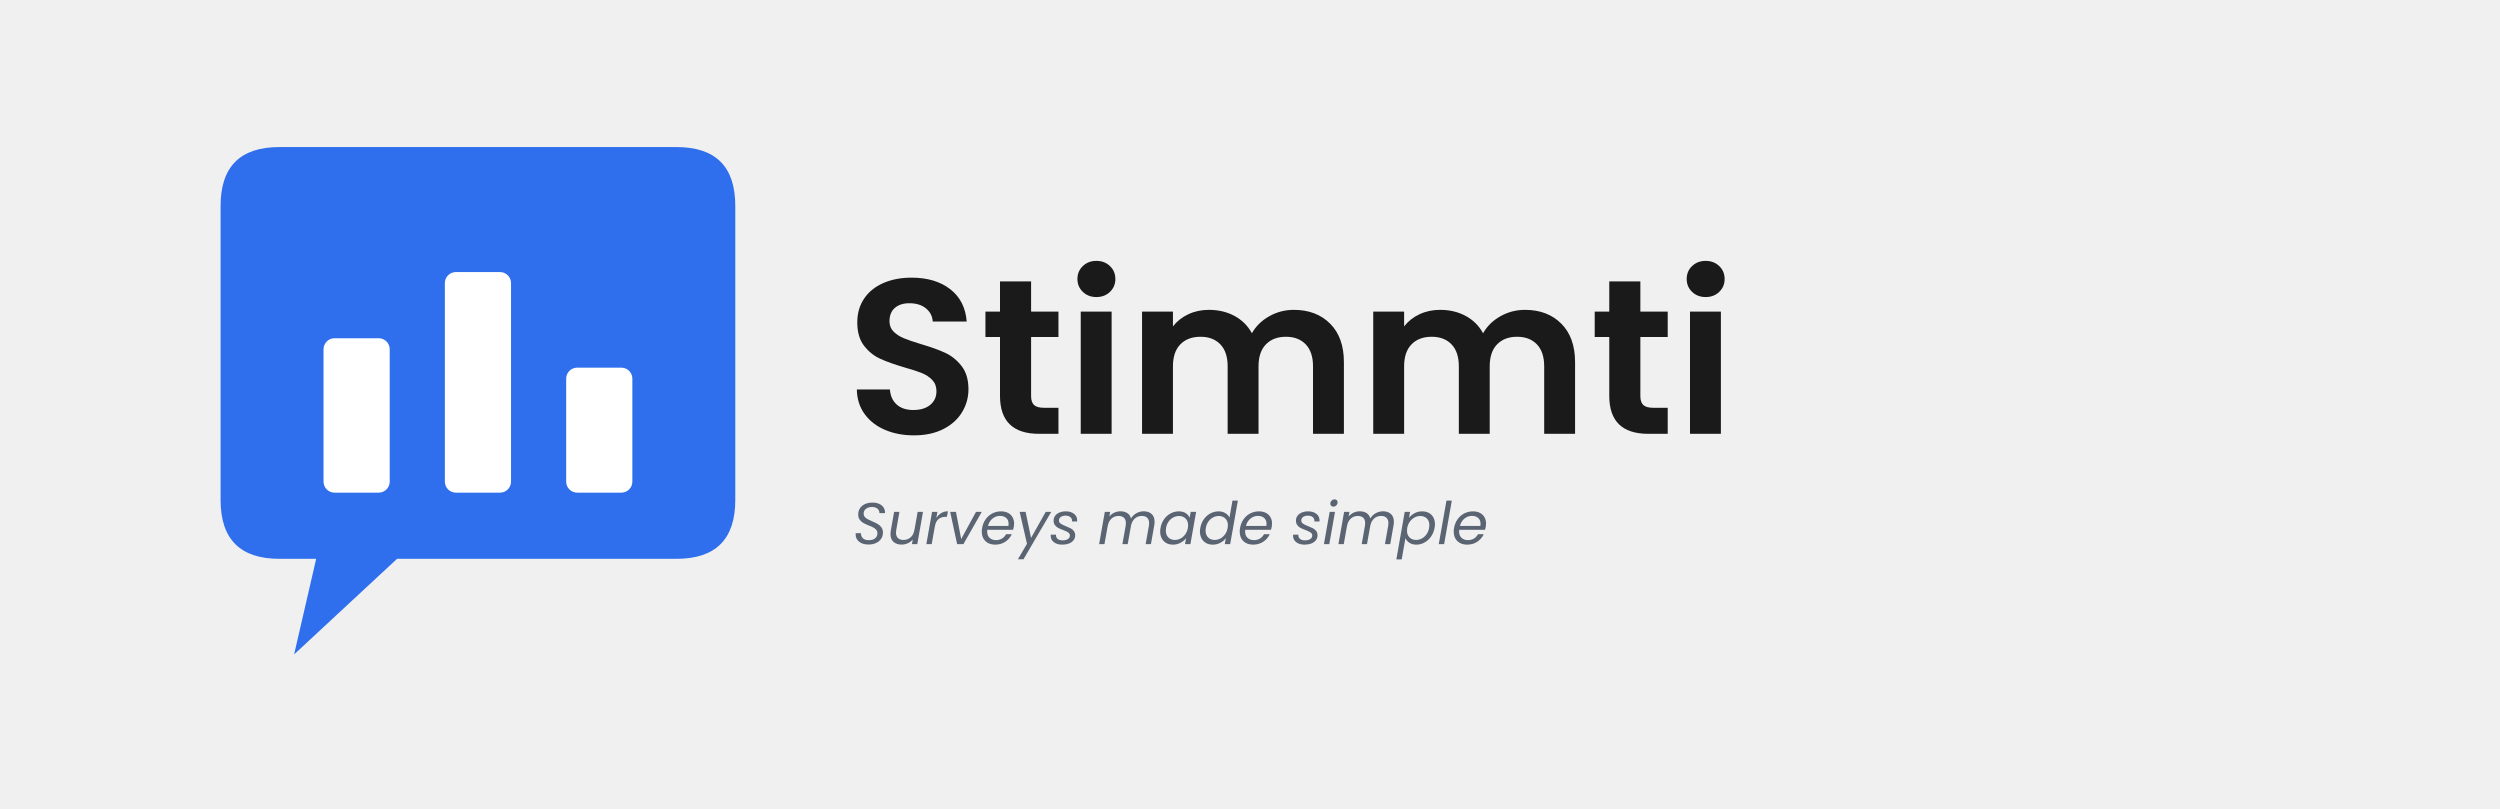
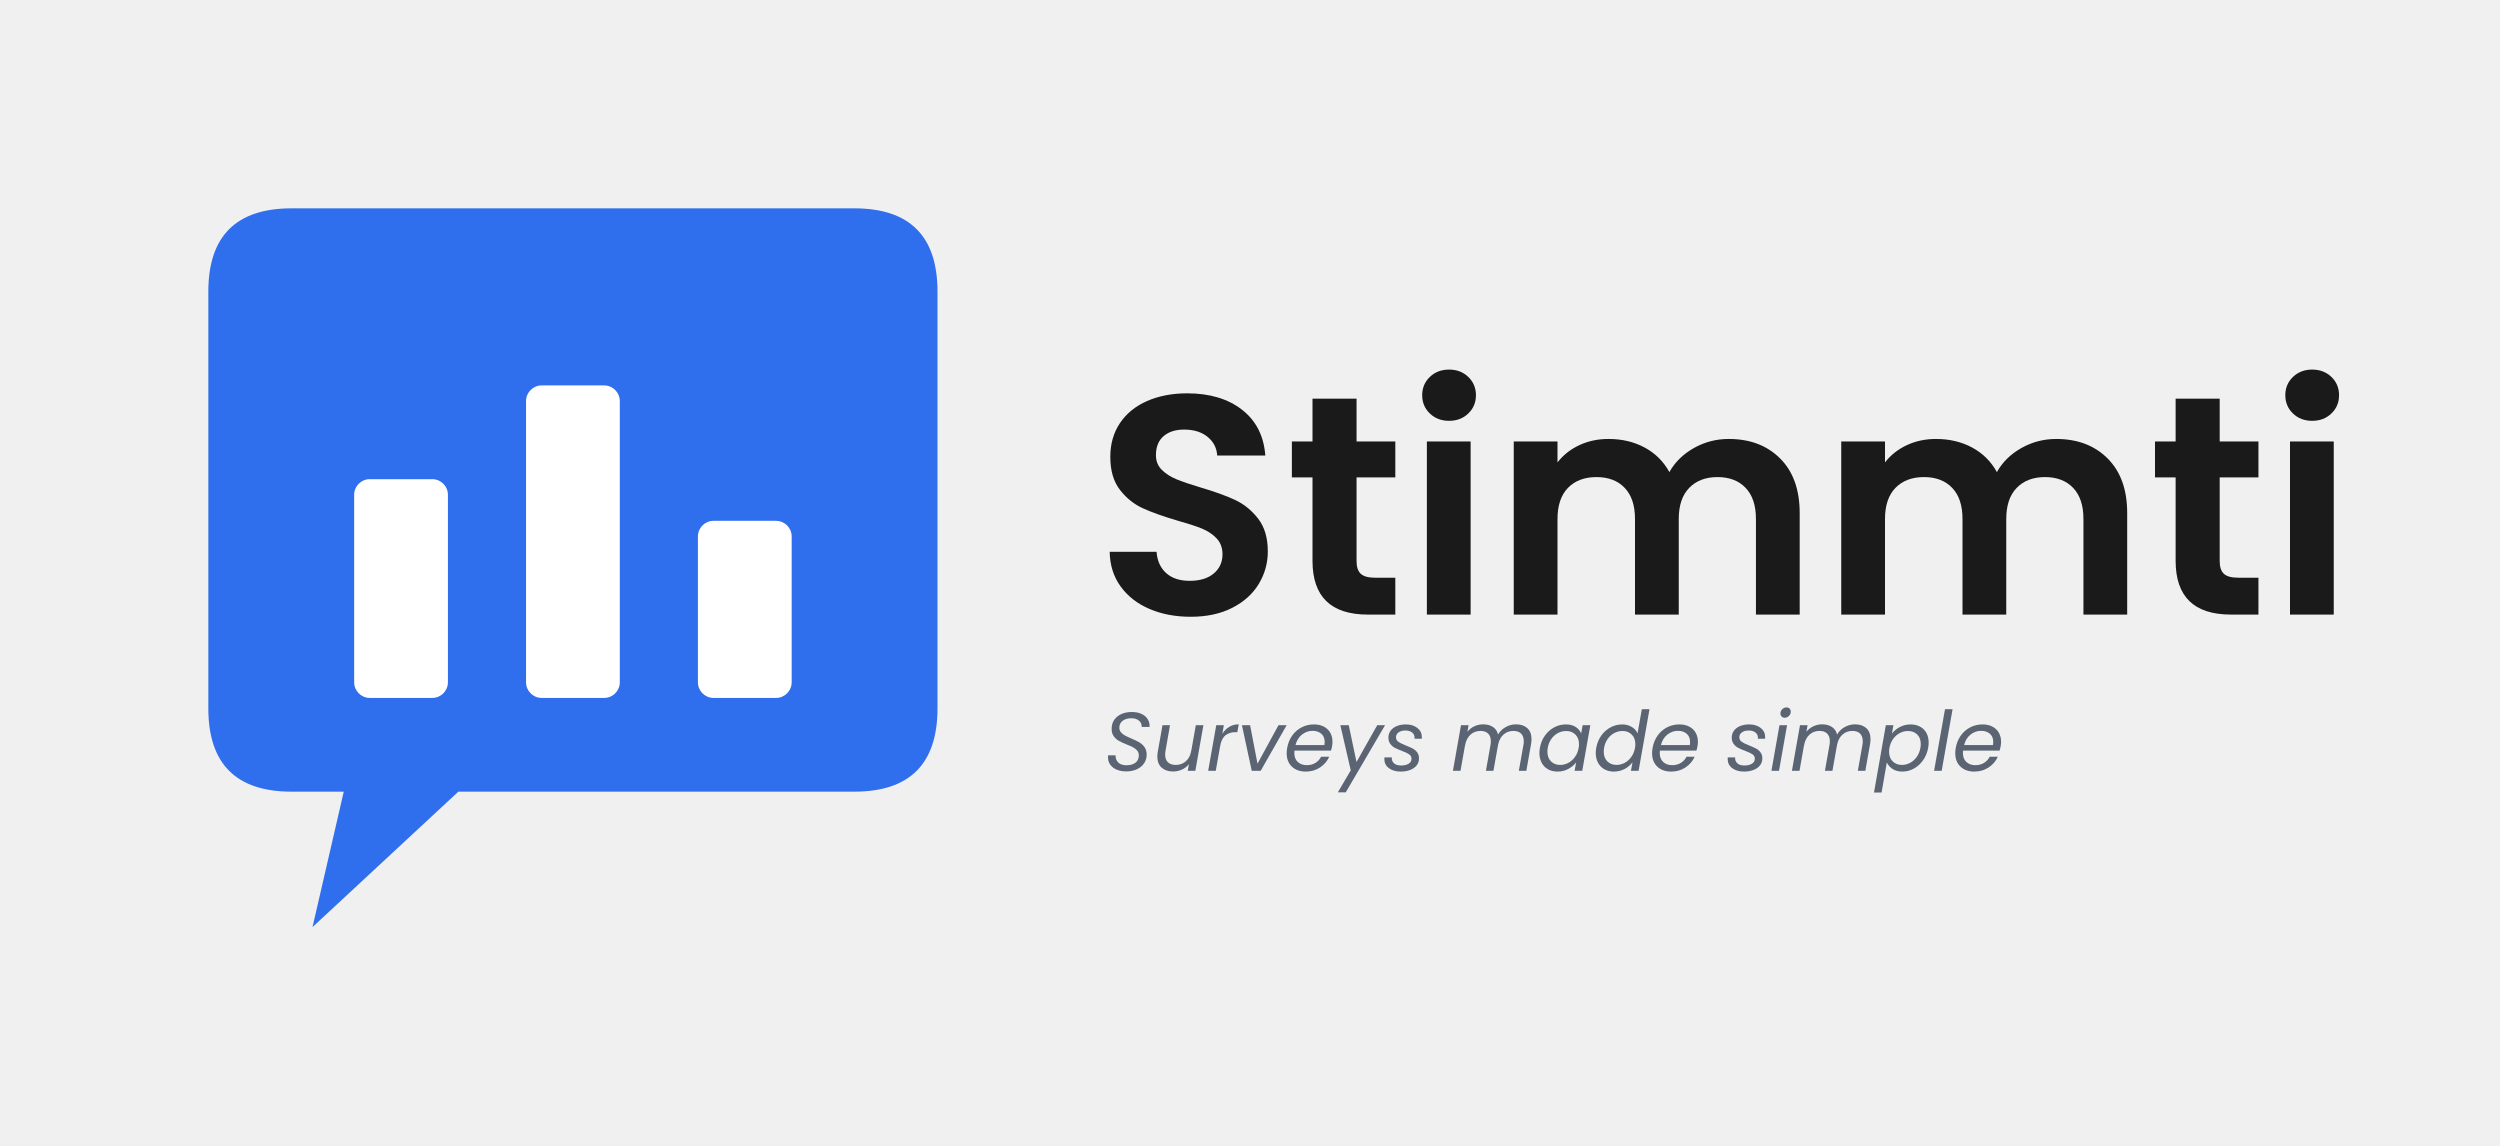
- <svg xmlns="http://www.w3.org/2000/svg" width="680" height="220" viewBox="0 0 680 220" role="img" aria-labelledby="title desc">
+ <svg xmlns="http://www.w3.org/2000/svg" width="480" height="220" viewBox="20 0 480 220" role="img" aria-labelledby="title desc">
  <g transform="translate(60,40)">
    <path d="M0 16 Q0 0 16 0 L124 0 Q140 0 140 16 L140 96 Q140 112 124 112 L48 112 L20 138 L26 112 L16 112 Q0 112 0 96 Z" fill="#2F6FED" />
    <rect x="28" y="52" width="18" height="42" rx="3" fill="#FFFFFF" />
    <rect x="61" y="34" width="18" height="60" rx="3" fill="#FFFFFF" />
    <rect x="94" y="60" width="18" height="34" rx="3" fill="#FFFFFF" />
  </g>
  <g fill="#1A1A1A">
    <path d="M51 201H201Q204 158 231.5 133.0Q259 108 307 108Q356 108 384.0 131.5Q412 155 412 193Q412 224 393.0 244.0Q374 264 345.5 275.5Q317 287 267 301Q199 321 156.5 340.5Q114 360 83.5 399.5Q53 439 53 505Q53 567 84.0 613.0Q115 659 171.0 683.5Q227 708 299 708Q407 708 474.5 655.5Q542 603 549 509H395Q393 545 364.5 568.5Q336 592 289 592Q248 592 223.5 571.0Q199 550 199 510Q199 482 217.5 463.5Q236 445 263.5 433.5Q291 422 341 407Q409 387 452.0 367.0Q495 347 526.0 307.0Q557 267 557 202Q557 146 528.0 98.0Q499 50 443.0 21.5Q387 -7 310 -7Q237 -7 178.5 18.0Q120 43 86.0 90.0Q52 137 51 201Z" transform="translate(230,118) scale(0.06,-0.06)" />
    <path d="M232 439V171Q232 143 245.5 130.5Q259 118 291 118H356V0H268Q91 0 91 172V439H25V554H91V691H232V554H356V439Z" transform="translate(266.54,118) scale(0.06,-0.06)" />
    <path d="M54 702Q54 737 78.5 760.5Q103 784 140 784Q177 784 201.5 760.5Q226 737 226 702Q226 667 201.5 643.5Q177 620 140 620Q103 620 78.5 643.5Q54 667 54 702ZM209 554V0H69V554Z" transform="translate(289.82,118) scale(0.06,-0.06)" />
    <path d="M984 325V0H844V306Q844 371 811.0 405.5Q778 440 721 440Q664 440 630.5 405.5Q597 371 597 306V0H457V306Q457 371 424.0 405.5Q391 440 334 440Q276 440 242.5 405.5Q209 371 209 306V0H69V554H209V487Q236 522 278.5 542.0Q321 562 372 562Q437 562 488.0 534.5Q539 507 567 456Q594 504 645.5 533.0Q697 562 757 562Q859 562 921.5 499.5Q984 437 984 325Z" transform="translate(306.5,118) scale(0.06,-0.06)" />
    <path d="M984 325V0H844V306Q844 371 811.0 405.5Q778 440 721 440Q664 440 630.5 405.5Q597 371 597 306V0H457V306Q457 371 424.0 405.5Q391 440 334 440Q276 440 242.5 405.5Q209 371 209 306V0H69V554H209V487Q236 522 278.5 542.0Q321 562 372 562Q437 562 488.0 534.5Q539 507 567 456Q594 504 645.5 533.0Q697 562 757 562Q859 562 921.5 499.5Q984 437 984 325Z" transform="translate(369.38,118) scale(0.06,-0.06)" />
    <path d="M232 439V171Q232 143 245.5 130.5Q259 118 291 118H356V0H268Q91 0 91 172V439H25V554H91V691H232V554H356V439Z" transform="translate(432.26,118) scale(0.06,-0.06)" />
    <path d="M54 702Q54 737 78.5 760.5Q103 784 140 784Q177 784 201.5 760.5Q226 737 226 702Q226 667 201.5 643.5Q177 620 140 620Q103 620 78.5 643.5Q54 667 54 702ZM209 554V0H69V554Z" transform="translate(455.54,118) scale(0.06,-0.06)" />
  </g>
  <g fill="#5B6472">
    <path d="M46 164Q46 179 47 186H137Q134 137 167.0 102.0Q200 67 268 67Q336 67 376.0 98.0Q416 129 416 185Q416 219 396.5 242.5Q377 266 348.5 281.5Q320 297 271 316Q211 340 174.5 361.0Q138 382 113.0 418.0Q88 454 90 509Q90 567 121.0 612.0Q152 657 206.5 681.5Q261 706 331 706Q399 706 448.5 683.0Q498 660 523.0 619.0Q548 578 545 527H450Q452 553 438.5 577.0Q425 601 396.5 616.0Q368 631 326 631Q261 631 221.5 600.5Q182 570 182 517Q182 486 200.5 463.5Q219 441 247.0 425.5Q275 410 324 389Q383 364 420.5 342.5Q458 321 484.0 285.0Q510 249 510 195Q510 137 480.0 91.5Q450 46 394.0 19.5Q338 -7 264 -7Q167 -7 106.5 39.5Q46 86 46 164Z" transform="translate(232,148) scale(0.016,-0.016)" />
    <path d="M609 548 512 0H421L435 80Q402 38 351.0 15.0Q300 -8 245 -8Q159 -8 107.5 38.5Q56 85 56 172Q56 194 61 227L118 548H208L154 239Q150 218 150 195Q150 134 183.5 102.5Q217 71 277 71Q349 71 399.5 116.0Q450 161 464 247V244L518 548Z" transform="translate(241.312,148) scale(0.016,-0.016)" />
    <path d="M393 558 376 464H352Q281 464 233.5 426.0Q186 388 170 298L117 0H26L123 548H214L196 444Q229 498 279.0 528.0Q329 558 393 558Z" transform="translate(251.552,148) scale(0.016,-0.016)" />
    <path d="M245 86 497 548H595L283 0H176L58 548H156Z" transform="translate(257.52,148) scale(0.016,-0.016)" />
    <path d="M584 348Q584 327 579 297Q575 271 566 243H128Q126 223 126 214Q126 145 167.5 106.5Q209 68 276 68Q335 68 379.5 95.5Q424 123 447 169H545Q509 90 434.5 40.5Q360 -9 262 -9Q159 -9 96.5 50.5Q34 110 34 213Q34 242 40 275Q55 360 101.0 424.0Q147 488 214.5 522.5Q282 557 361 557Q430 557 480.5 530.5Q531 504 557.5 456.5Q584 409 584 348ZM490 346Q490 410 449.5 445.0Q409 480 344 480Q274 480 217.0 434.5Q160 389 140 309H487Q490 329 490 346Z" transform="translate(266.496,148) scale(0.016,-0.016)" />
    <path d="M159 548 252 106 501 548H595L123 -258H28L183 6L58 548Z" transform="translate(276.416,148) scale(0.016,-0.016)" />
    <path d="M23 142Q23 155 24 161H113Q109 118 138.5 91.0Q168 64 224 64Q280 64 314.5 85.5Q349 107 349 146Q349 179 321.0 198.0Q293 217 235 239Q184 258 151.0 275.0Q118 292 95.0 322.5Q72 353 72 400Q72 446 98.5 482.0Q125 518 172.5 537.5Q220 557 281 557Q365 557 419.0 515.0Q473 473 473 405Q473 392 472 385H385L386 397Q386 437 355.5 460.5Q325 484 275 484Q226 484 194.5 462.0Q163 440 163 403Q163 368 192.0 348.0Q221 328 282 304Q333 284 364.0 267.5Q395 251 417.0 222.0Q439 193 439 149Q439 101 410.5 65.0Q382 29 332.0 10.0Q282 -9 219 -9Q133 -9 78.0 32.0Q23 73 23 142Z" transform="translate(285.424,148) scale(0.016,-0.016)" />
    <path d="M969 380Q969 348 964 323L907 0H817L872 310Q876 331 876 355Q876 416 843.5 447.5Q811 479 752 479Q684 479 635.5 437.5Q587 396 569 318L512 0H422L477 310Q481 333 481 356Q481 416 448.5 447.5Q416 479 357 479Q286 479 236.0 433.5Q186 388 171 302V304L117 0H26L123 548H214L200 469Q234 512 284.0 535.0Q334 558 389 558Q458 558 505.5 527.0Q553 496 568 436Q602 494 660.5 526.0Q719 558 784 558Q868 558 918.5 512.5Q969 467 969 380Z" transform="translate(298.544,148) scale(0.016,-0.016)" />
    <path d="M351 557Q423 557 470.0 526.0Q517 495 535 448L553 548H645L548 0H456L475 102Q439 54 380.0 22.5Q321 -9 250 -9Q186 -9 137.0 18.5Q88 46 61.0 97.0Q34 148 34 215Q34 245 40 276Q55 360 100.5 423.5Q146 487 211.5 522.0Q277 557 351 557ZM509 320Q509 393 465.5 435.5Q422 478 355 478Q304 478 257.5 454.0Q211 430 178.0 384.0Q145 338 134 276Q130 255 130 230Q130 156 173.0 113.5Q216 71 283 71Q334 71 380.5 95.5Q427 120 460.5 166.5Q494 213 505 275Q509 296 509 320Z" transform="translate(315.024,148) scale(0.016,-0.016)" />
    <path d="M352 557Q415 557 465.0 527.5Q515 498 536 450L587 740H679L548 0H456L475 103Q440 54 381.0 22.5Q322 -9 251 -9Q187 -9 138.0 18.5Q89 46 61.5 97.0Q34 148 34 215Q34 245 40 276Q55 360 100.5 423.5Q146 487 212.0 522.0Q278 557 352 557ZM509 320Q509 393 465.5 435.5Q422 478 355 478Q304 478 257.5 454.0Q211 430 178.0 384.0Q145 338 134 276Q130 255 130 230Q130 156 173.0 113.5Q216 71 283 71Q334 71 380.5 95.5Q427 120 460.5 166.5Q494 213 505 275Q509 296 509 320Z" transform="translate(325.84,148) scale(0.016,-0.016)" />
    <path d="M584 348Q584 327 579 297Q575 271 566 243H128Q126 223 126 214Q126 145 167.5 106.5Q209 68 276 68Q335 68 379.5 95.5Q424 123 447 169H545Q509 90 434.5 40.5Q360 -9 262 -9Q159 -9 96.5 50.5Q34 110 34 213Q34 242 40 275Q55 360 101.0 424.0Q147 488 214.5 522.5Q282 557 361 557Q430 557 480.5 530.5Q531 504 557.5 456.5Q584 409 584 348ZM490 346Q490 410 449.5 445.0Q409 480 344 480Q274 480 217.0 434.5Q160 389 140 309H487Q490 329 490 346Z" transform="translate(336.656,148) scale(0.016,-0.016)" />
    <path d="M23 142Q23 155 24 161H113Q109 118 138.5 91.0Q168 64 224 64Q280 64 314.5 85.5Q349 107 349 146Q349 179 321.0 198.0Q293 217 235 239Q184 258 151.0 275.0Q118 292 95.0 322.5Q72 353 72 400Q72 446 98.5 482.0Q125 518 172.5 537.5Q220 557 281 557Q365 557 419.0 515.0Q473 473 473 405Q473 392 472 385H385L386 397Q386 437 355.5 460.5Q325 484 275 484Q226 484 194.5 462.0Q163 440 163 403Q163 368 192.0 348.0Q221 328 282 304Q333 284 364.0 267.5Q395 251 417.0 222.0Q439 193 439 149Q439 101 410.5 65.0Q382 29 332.0 10.0Q282 -9 219 -9Q133 -9 78.0 32.0Q23 73 23 142Z" transform="translate(351.344,148) scale(0.016,-0.016)" />
    <path d="M134 688Q134 718 156.0 739.5Q178 761 207 761Q230 761 244.0 747.0Q258 733 258 710Q258 680 236.0 658.5Q214 637 185 637Q163 637 148.5 651.5Q134 666 134 688ZM214 548 117 0H26L123 548Z" transform="translate(359.696,148) scale(0.016,-0.016)" />
    <path d="M969 380Q969 348 964 323L907 0H817L872 310Q876 331 876 355Q876 416 843.5 447.5Q811 479 752 479Q684 479 635.5 437.5Q587 396 569 318L512 0H422L477 310Q481 333 481 356Q481 416 448.5 447.5Q416 479 357 479Q286 479 236.0 433.5Q186 388 171 302V304L117 0H26L123 548H214L200 469Q234 512 284.0 535.0Q334 558 389 558Q458 558 505.5 527.0Q553 496 568 436Q602 494 660.5 526.0Q719 558 784 558Q868 558 918.5 512.5Q969 467 969 380Z" transform="translate(363.632,148) scale(0.016,-0.016)" />
    <path d="M420 557Q484 557 533.5 530.5Q583 504 610.0 454.5Q637 405 637 338Q637 309 631 276Q616 193 570.5 128.0Q525 63 459.5 27.0Q394 -9 321 -9Q251 -9 203.5 22.5Q156 54 135 101L72 -260H-19L123 548H214L196 447Q232 494 291.0 525.5Q350 557 420 557ZM542 322Q542 395 499.0 436.5Q456 478 388 478Q338 478 291.0 453.5Q244 429 210.5 382.5Q177 336 166 275Q162 254 162 229Q162 156 205.5 113.5Q249 71 316 71Q367 71 413.5 95.5Q460 120 493.5 166.5Q527 213 538 276Q542 297 542 322Z" transform="translate(380.112,148) scale(0.016,-0.016)" />
    <path d="M248 740 117 0H26L157 740Z" transform="translate(390.928,148) scale(0.016,-0.016)" />
    <path d="M584 348Q584 327 579 297Q575 271 566 243H128Q126 223 126 214Q126 145 167.5 106.5Q209 68 276 68Q335 68 379.5 95.5Q424 123 447 169H545Q509 90 434.5 40.5Q360 -9 262 -9Q159 -9 96.5 50.5Q34 110 34 213Q34 242 40 275Q55 360 101.0 424.0Q147 488 214.5 522.5Q282 557 361 557Q430 557 480.5 530.5Q531 504 557.5 456.5Q584 409 584 348ZM490 346Q490 410 449.5 445.0Q409 480 344 480Q274 480 217.0 434.5Q160 389 140 309H487Q490 329 490 346Z" transform="translate(394.864,148) scale(0.016,-0.016)" />
  </g>
</svg>
